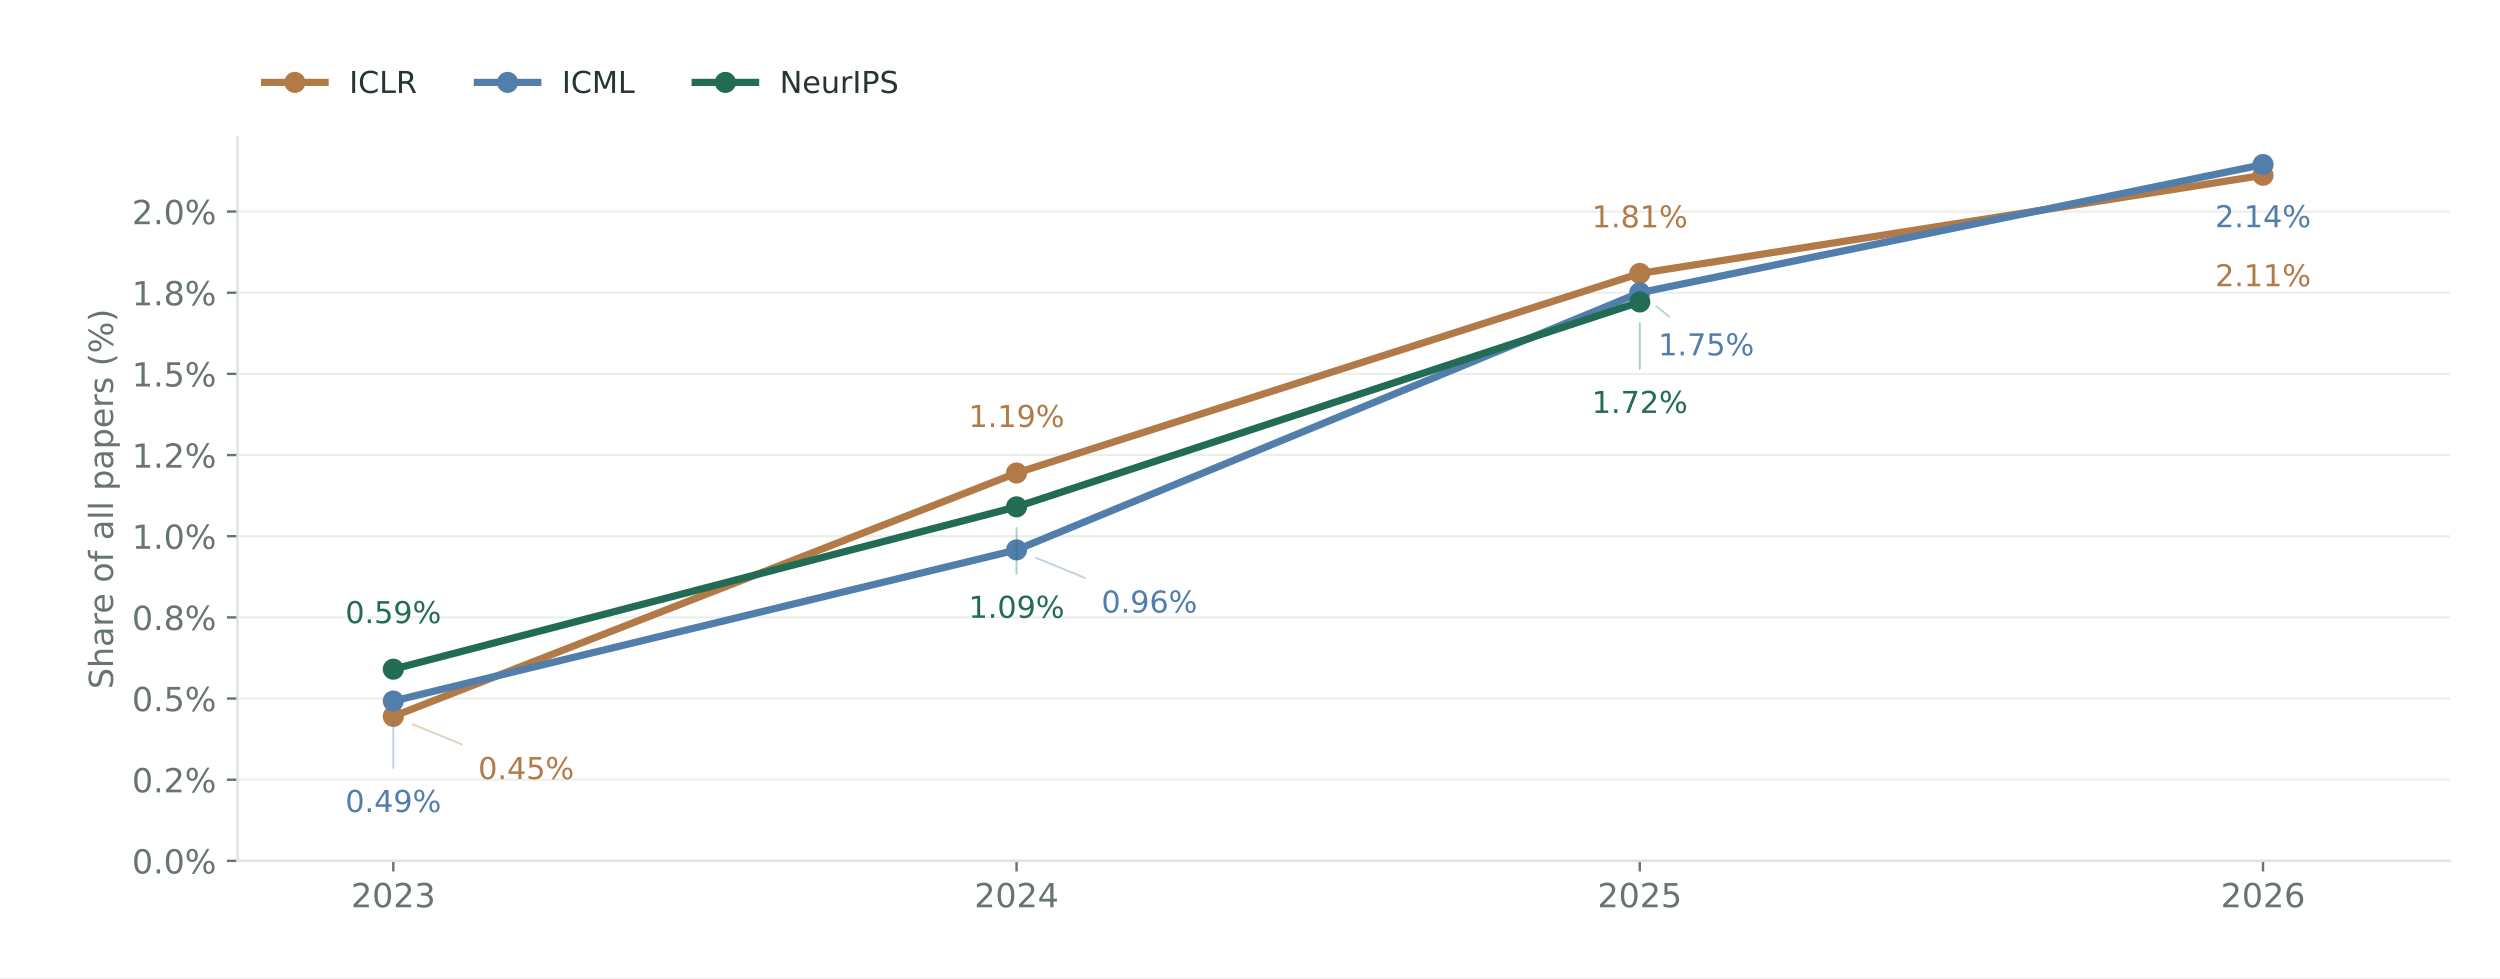
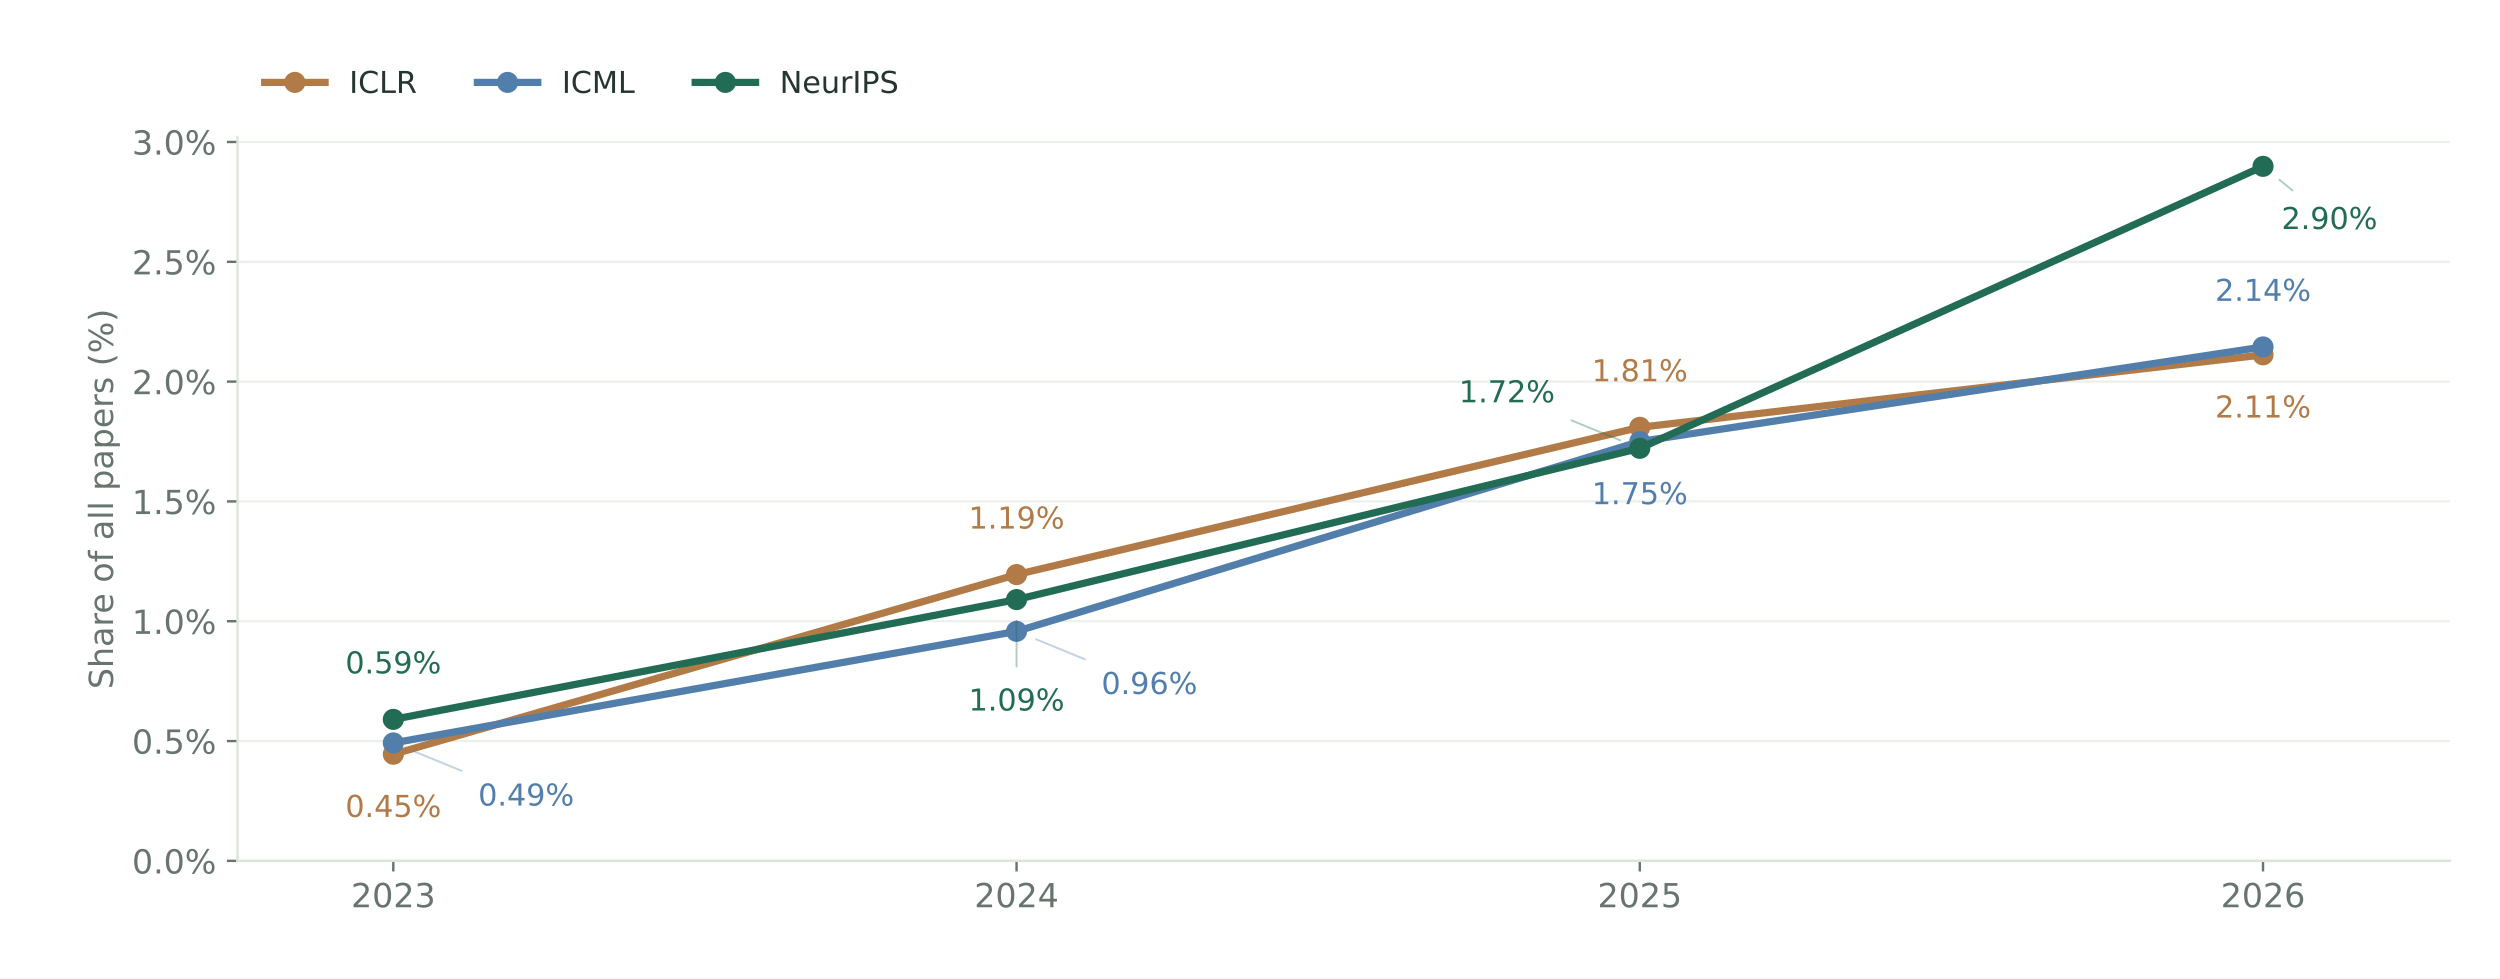
<svg xmlns="http://www.w3.org/2000/svg" xmlns:xlink="http://www.w3.org/1999/xlink" width="828pt" height="324pt" viewBox="0 0 828 324" version="1.1">
  <defs>
    <style type="text/css">*{stroke-linejoin: round; stroke-linecap: butt}</style>
  </defs>
  <g id="figure_1">
    <g id="patch_1">
      <path d="M 0 324  L 828 324  L 828 0  L 0 0  z " style="fill: #ffffff" />
    </g>
    <g id="axes_1">
      <g id="patch_2">
        <path d="M 78.66 285.12  L 811.44 285.12  L 811.44 45.36  L 78.66 45.36  z " style="fill: #ffffff" />
      </g>
      <g id="matplotlib.axis_1">
        <g id="xtick_1">
          <g id="line2d_1">
            <defs>
-               <path id="mc54811710c" d="M 0 0  L 0 3.5  " style="stroke: #67756e; stroke-width: 0.8" />
+               <path id="mcbb208162b" d="M 0 0  L 0 3.5  " style="stroke: #67756e; stroke-width: 0.8" />
            </defs>
            <g>
-               <use xlink:href="#mc54811710c" x="130.264" y="285.12" style="fill: #67756e; stroke: #67756e; stroke-width: 0.8" />
+               <use xlink:href="#mcbb208162b" x="130.264" y="285.12" style="fill: #67756e; stroke: #67756e; stroke-width: 0.8" />
            </g>
          </g>
          <g id="text_1">
            <text style="font-size: 11px; font-family: 'DejaVu Sans'; text-anchor: middle; fill: #67756e" x="130.264" y="300.478" transform="rotate(-0 130.2642 300.4783)">2023</text>
          </g>
        </g>
        <g id="xtick_2">
          <g id="line2d_2">
            <g>
-               <use xlink:href="#mc54811710c" x="336.681" y="285.12" style="fill: #67756e; stroke: #67756e; stroke-width: 0.8" />
+               <use xlink:href="#mcbb208162b" x="336.681" y="285.12" style="fill: #67756e; stroke: #67756e; stroke-width: 0.8" />
            </g>
          </g>
          <g id="text_2">
            <text style="font-size: 11px; font-family: 'DejaVu Sans'; text-anchor: middle; fill: #67756e" x="336.681" y="300.478" transform="rotate(-0 336.6811 300.4783)">2024</text>
          </g>
        </g>
        <g id="xtick_3">
          <g id="line2d_3">
            <g>
-               <use xlink:href="#mc54811710c" x="543.098" y="285.12" style="fill: #67756e; stroke: #67756e; stroke-width: 0.8" />
+               <use xlink:href="#mcbb208162b" x="543.098" y="285.12" style="fill: #67756e; stroke: #67756e; stroke-width: 0.8" />
            </g>
          </g>
          <g id="text_3">
            <text style="font-size: 11px; font-family: 'DejaVu Sans'; text-anchor: middle; fill: #67756e" x="543.098" y="300.478" transform="rotate(-0 543.098 300.4783)">2025</text>
          </g>
        </g>
        <g id="xtick_4">
          <g id="line2d_4">
            <g>
-               <use xlink:href="#mc54811710c" x="749.515" y="285.12" style="fill: #67756e; stroke: #67756e; stroke-width: 0.8" />
+               <use xlink:href="#mcbb208162b" x="749.515" y="285.12" style="fill: #67756e; stroke: #67756e; stroke-width: 0.8" />
            </g>
          </g>
          <g id="text_4">
            <text style="font-size: 11px; font-family: 'DejaVu Sans'; text-anchor: middle; fill: #67756e" x="749.515" y="300.478" transform="rotate(-0 749.5149 300.4783)">2026</text>
          </g>
        </g>
      </g>
      <g id="matplotlib.axis_2">
        <g id="ytick_1">
          <g id="line2d_5">
-             <path d="M 78.66 285.12  L 811.44 285.12  " clip-path="url(#p00af0c509d)" style="fill: none; stroke: #dde4dc; stroke-opacity: 0.6; stroke-width: 0.7; stroke-linecap: square" />
+             <path d="M 78.66 285.12  L 811.44 285.12  " clip-path="url(#p59016a534e)" style="fill: none; stroke: #dde4dc; stroke-opacity: 0.6; stroke-width: 0.7; stroke-linecap: square" />
          </g>
          <g id="line2d_6">
            <defs>
-               <path id="m486e257e75" d="M 0 0  L -3.5 0  " style="stroke: #67756e; stroke-width: 0.8" />
+               <path id="m31f74e83a8" d="M 0 0  L -3.5 0  " style="stroke: #67756e; stroke-width: 0.8" />
            </defs>
            <g>
-               <use xlink:href="#m486e257e75" x="78.66" y="285.12" style="fill: #67756e; stroke: #67756e; stroke-width: 0.8" />
+               <use xlink:href="#m31f74e83a8" x="78.66" y="285.12" style="fill: #67756e; stroke: #67756e; stroke-width: 0.8" />
            </g>
          </g>
          <g id="text_5">
            <text style="font-size: 11px; font-family: 'DejaVu Sans'; text-anchor: end; fill: #67756e" x="71.66" y="289.299" transform="rotate(-0 71.66 289.2991)">0.0%</text>
          </g>
        </g>
        <g id="ytick_2">
          <g id="line2d_7">
-             <path d="M 78.66 258.238  L 811.44 258.238  " clip-path="url(#p00af0c509d)" style="fill: none; stroke: #dde4dc; stroke-opacity: 0.6; stroke-width: 0.7; stroke-linecap: square" />
+             <path d="M 78.66 245.437  L 811.44 245.437  " clip-path="url(#p59016a534e)" style="fill: none; stroke: #dde4dc; stroke-opacity: 0.6; stroke-width: 0.7; stroke-linecap: square" />
          </g>
          <g id="line2d_8">
            <g>
-               <use xlink:href="#m486e257e75" x="78.66" y="258.238" style="fill: #67756e; stroke: #67756e; stroke-width: 0.8" />
+               <use xlink:href="#m31f74e83a8" x="78.66" y="245.437" style="fill: #67756e; stroke: #67756e; stroke-width: 0.8" />
            </g>
          </g>
          <g id="text_6">
-             <text style="font-size: 11px; font-family: 'DejaVu Sans'; text-anchor: end; fill: #67756e" x="71.66" y="262.417" transform="rotate(-0 71.66 262.4173)">0.2%</text>
+             <text style="font-size: 11px; font-family: 'DejaVu Sans'; text-anchor: end; fill: #67756e" x="71.66" y="249.616" transform="rotate(-0 71.66 249.6162)">0.5%</text>
          </g>
        </g>
        <g id="ytick_3">
          <g id="line2d_9">
-             <path d="M 78.66 231.356  L 811.44 231.356  " clip-path="url(#p00af0c509d)" style="fill: none; stroke: #dde4dc; stroke-opacity: 0.6; stroke-width: 0.7; stroke-linecap: square" />
+             <path d="M 78.66 205.754  L 811.44 205.754  " clip-path="url(#p59016a534e)" style="fill: none; stroke: #dde4dc; stroke-opacity: 0.6; stroke-width: 0.7; stroke-linecap: square" />
          </g>
          <g id="line2d_10">
            <g>
-               <use xlink:href="#m486e257e75" x="78.66" y="231.356" style="fill: #67756e; stroke: #67756e; stroke-width: 0.8" />
+               <use xlink:href="#m31f74e83a8" x="78.66" y="205.754" style="fill: #67756e; stroke: #67756e; stroke-width: 0.8" />
            </g>
          </g>
          <g id="text_7">
-             <text style="font-size: 11px; font-family: 'DejaVu Sans'; text-anchor: end; fill: #67756e" x="71.66" y="235.536" transform="rotate(-0 71.66 235.5355)">0.5%</text>
+             <text style="font-size: 11px; font-family: 'DejaVu Sans'; text-anchor: end; fill: #67756e" x="71.66" y="209.933" transform="rotate(-0 71.66 209.9332)">1.0%</text>
          </g>
        </g>
        <g id="ytick_4">
          <g id="line2d_11">
-             <path d="M 78.66 204.475  L 811.44 204.475  " clip-path="url(#p00af0c509d)" style="fill: none; stroke: #dde4dc; stroke-opacity: 0.6; stroke-width: 0.7; stroke-linecap: square" />
+             <path d="M 78.66 166.071  L 811.44 166.071  " clip-path="url(#p59016a534e)" style="fill: none; stroke: #dde4dc; stroke-opacity: 0.6; stroke-width: 0.7; stroke-linecap: square" />
          </g>
          <g id="line2d_12">
            <g>
-               <use xlink:href="#m486e257e75" x="78.66" y="204.475" style="fill: #67756e; stroke: #67756e; stroke-width: 0.8" />
+               <use xlink:href="#m31f74e83a8" x="78.66" y="166.071" style="fill: #67756e; stroke: #67756e; stroke-width: 0.8" />
            </g>
          </g>
          <g id="text_8">
-             <text style="font-size: 11px; font-family: 'DejaVu Sans'; text-anchor: end; fill: #67756e" x="71.66" y="208.654" transform="rotate(-0 71.66 208.6537)">0.8%</text>
+             <text style="font-size: 11px; font-family: 'DejaVu Sans'; text-anchor: end; fill: #67756e" x="71.66" y="170.25" transform="rotate(-0 71.66 170.2502)">1.5%</text>
          </g>
        </g>
        <g id="ytick_5">
          <g id="line2d_13">
-             <path d="M 78.66 177.593  L 811.44 177.593  " clip-path="url(#p00af0c509d)" style="fill: none; stroke: #dde4dc; stroke-opacity: 0.6; stroke-width: 0.7; stroke-linecap: square" />
+             <path d="M 78.66 126.388  L 811.44 126.388  " clip-path="url(#p59016a534e)" style="fill: none; stroke: #dde4dc; stroke-opacity: 0.6; stroke-width: 0.7; stroke-linecap: square" />
          </g>
          <g id="line2d_14">
            <g>
-               <use xlink:href="#m486e257e75" x="78.66" y="177.593" style="fill: #67756e; stroke: #67756e; stroke-width: 0.8" />
+               <use xlink:href="#m31f74e83a8" x="78.66" y="126.388" style="fill: #67756e; stroke: #67756e; stroke-width: 0.8" />
            </g>
          </g>
          <g id="text_9">
-             <text style="font-size: 11px; font-family: 'DejaVu Sans'; text-anchor: end; fill: #67756e" x="71.66" y="181.772" transform="rotate(-0 71.66 181.7719)">1.0%</text>
+             <text style="font-size: 11px; font-family: 'DejaVu Sans'; text-anchor: end; fill: #67756e" x="71.66" y="130.567" transform="rotate(-0 71.66 130.5673)">2.0%</text>
          </g>
        </g>
        <g id="ytick_6">
          <g id="line2d_15">
-             <path d="M 78.66 150.711  L 811.44 150.711  " clip-path="url(#p00af0c509d)" style="fill: none; stroke: #dde4dc; stroke-opacity: 0.6; stroke-width: 0.7; stroke-linecap: square" />
+             <path d="M 78.66 86.705  L 811.44 86.705  " clip-path="url(#p59016a534e)" style="fill: none; stroke: #dde4dc; stroke-opacity: 0.6; stroke-width: 0.7; stroke-linecap: square" />
          </g>
          <g id="line2d_16">
            <g>
-               <use xlink:href="#m486e257e75" x="78.66" y="150.711" style="fill: #67756e; stroke: #67756e; stroke-width: 0.8" />
+               <use xlink:href="#m31f74e83a8" x="78.66" y="86.705" style="fill: #67756e; stroke: #67756e; stroke-width: 0.8" />
            </g>
          </g>
          <g id="text_10">
-             <text style="font-size: 11px; font-family: 'DejaVu Sans'; text-anchor: end; fill: #67756e" x="71.66" y="154.89" transform="rotate(-0 71.66 154.8901)">1.2%</text>
+             <text style="font-size: 11px; font-family: 'DejaVu Sans'; text-anchor: end; fill: #67756e" x="71.66" y="90.884" transform="rotate(-0 71.66 90.88429)">2.5%</text>
          </g>
        </g>
        <g id="ytick_7">
          <g id="line2d_17">
-             <path d="M 78.66 123.829  L 811.44 123.829  " clip-path="url(#p00af0c509d)" style="fill: none; stroke: #dde4dc; stroke-opacity: 0.6; stroke-width: 0.7; stroke-linecap: square" />
+             <path d="M 78.66 47.022  L 811.44 47.022  " clip-path="url(#p59016a534e)" style="fill: none; stroke: #dde4dc; stroke-opacity: 0.6; stroke-width: 0.7; stroke-linecap: square" />
          </g>
          <g id="line2d_18">
            <g>
-               <use xlink:href="#m486e257e75" x="78.66" y="123.829" style="fill: #67756e; stroke: #67756e; stroke-width: 0.8" />
+               <use xlink:href="#m31f74e83a8" x="78.66" y="47.022" style="fill: #67756e; stroke: #67756e; stroke-width: 0.8" />
            </g>
          </g>
          <g id="text_11">
-             <text style="font-size: 11px; font-family: 'DejaVu Sans'; text-anchor: end; fill: #67756e" x="71.66" y="128.008" transform="rotate(-0 71.66 128.0083)">1.5%</text>
-           </g>
-         </g>
-         <g id="ytick_8">
-           <g id="line2d_19">
-             <path d="M 78.66 96.947  L 811.44 96.947  " clip-path="url(#p00af0c509d)" style="fill: none; stroke: #dde4dc; stroke-opacity: 0.6; stroke-width: 0.7; stroke-linecap: square" />
-           </g>
-           <g id="line2d_20">
-             <g>
-               <use xlink:href="#m486e257e75" x="78.66" y="96.947" style="fill: #67756e; stroke: #67756e; stroke-width: 0.8" />
-             </g>
-           </g>
-           <g id="text_12">
-             <text style="font-size: 11px; font-family: 'DejaVu Sans'; text-anchor: end; fill: #67756e" x="71.66" y="101.126" transform="rotate(-0 71.66 101.1264)">1.8%</text>
-           </g>
-         </g>
-         <g id="ytick_9">
-           <g id="line2d_21">
-             <path d="M 78.66 70.065  L 811.44 70.065  " clip-path="url(#p00af0c509d)" style="fill: none; stroke: #dde4dc; stroke-opacity: 0.6; stroke-width: 0.7; stroke-linecap: square" />
-           </g>
-           <g id="line2d_22">
-             <g>
-               <use xlink:href="#m486e257e75" x="78.66" y="70.065" style="fill: #67756e; stroke: #67756e; stroke-width: 0.8" />
-             </g>
-           </g>
-           <g id="text_13">
-             <text style="font-size: 11px; font-family: 'DejaVu Sans'; text-anchor: end; fill: #67756e" x="71.66" y="74.245" transform="rotate(-0 71.66 74.24463)">2.0%</text>
-           </g>
-         </g>
-         <g id="text_14">
+             <text style="font-size: 11px; font-family: 'DejaVu Sans'; text-anchor: end; fill: #67756e" x="71.66" y="51.201" transform="rotate(-0 71.66 51.20132)">3.0%</text>
+           </g>
+         </g>
+         <g id="text_12">
          <text style="font-size: 11px; font-family: 'DejaVu Sans'; text-anchor: middle; fill: #67756e" x="37.427" y="165.24" transform="rotate(-90 37.42719 165.24)">Share of all papers (%)</text>
        </g>
      </g>
-       <g id="line2d_23">
-         <path d="M 130.264 237.269  L 336.681 156.658  L 543.098 90.566  L 749.515 58.049  " clip-path="url(#p00af0c509d)" style="fill: none; stroke: #b17a46; stroke-width: 2.4; stroke-linecap: square" />
+       <g id="line2d_19">
+         <path d="M 130.264 249.801  L 336.681 190.302  L 543.098 141.52  L 749.515 117.519  " clip-path="url(#p59016a534e)" style="fill: none; stroke: #b17a46; stroke-width: 2.4; stroke-linecap: square" />
        <defs>
-           <path id="m6c4ccbfe15" d="M 0 3  C 0.796 3 1.559 2.684 2.121 2.121  C 2.684 1.559 3 0.796 3 0  C 3 -0.796 2.684 -1.559 2.121 -2.121  C 1.559 -2.684 0.796 -3 0 -3  C -0.796 -3 -1.559 -2.684 -2.121 -2.121  C -2.684 -1.559 -3 -0.796 -3 0  C -3 0.796 -2.684 1.559 -2.121 2.121  C -1.559 2.684 -0.796 3 0 3  z " style="stroke: #b17a46" />
+           <path id="mf5473741ec" d="M 0 3  C 0.796 3 1.559 2.684 2.121 2.121  C 2.684 1.559 3 0.796 3 0  C 3 -0.796 2.684 -1.559 2.121 -2.121  C 1.559 -2.684 0.796 -3 0 -3  C -0.796 -3 -1.559 -2.684 -2.121 -2.121  C -2.684 -1.559 -3 -0.796 -3 0  C -3 0.796 -2.684 1.559 -2.121 2.121  C -1.559 2.684 -0.796 3 0 3  z " style="stroke: #b17a46" />
        </defs>
-         <g clip-path="url(#p00af0c509d)">
-           <use xlink:href="#m6c4ccbfe15" x="130.264" y="237.269" style="fill: #b17a46; stroke: #b17a46" />
-           <use xlink:href="#m6c4ccbfe15" x="336.681" y="156.658" style="fill: #b17a46; stroke: #b17a46" />
-           <use xlink:href="#m6c4ccbfe15" x="543.098" y="90.566" style="fill: #b17a46; stroke: #b17a46" />
-           <use xlink:href="#m6c4ccbfe15" x="749.515" y="58.049" style="fill: #b17a46; stroke: #b17a46" />
-         </g>
-       </g>
-       <g id="line2d_24">
-         <path d="M 130.264 232.18  L 336.681 182.125  L 543.098 96.939  L 749.515 54.499  " clip-path="url(#p00af0c509d)" style="fill: none; stroke: #527eac; stroke-width: 2.4; stroke-linecap: square" />
+         <g clip-path="url(#p59016a534e)">
+           <use xlink:href="#mf5473741ec" x="130.264" y="249.801" style="fill: #b17a46; stroke: #b17a46" />
+           <use xlink:href="#mf5473741ec" x="336.681" y="190.302" style="fill: #b17a46; stroke: #b17a46" />
+           <use xlink:href="#mf5473741ec" x="543.098" y="141.52" style="fill: #b17a46; stroke: #b17a46" />
+           <use xlink:href="#mf5473741ec" x="749.515" y="117.519" style="fill: #b17a46; stroke: #b17a46" />
+         </g>
+       </g>
+       <g id="line2d_20">
+         <path d="M 130.264 246.045  L 336.681 209.099  L 543.098 146.224  L 749.515 114.898  " clip-path="url(#p59016a534e)" style="fill: none; stroke: #527eac; stroke-width: 2.4; stroke-linecap: square" />
        <defs>
-           <path id="m7829795f80" d="M 0 3  C 0.796 3 1.559 2.684 2.121 2.121  C 2.684 1.559 3 0.796 3 0  C 3 -0.796 2.684 -1.559 2.121 -2.121  C 1.559 -2.684 0.796 -3 0 -3  C -0.796 -3 -1.559 -2.684 -2.121 -2.121  C -2.684 -1.559 -3 -0.796 -3 0  C -3 0.796 -2.684 1.559 -2.121 2.121  C -1.559 2.684 -0.796 3 0 3  z " style="stroke: #527eac" />
+           <path id="m844b88e08f" d="M 0 3  C 0.796 3 1.559 2.684 2.121 2.121  C 2.684 1.559 3 0.796 3 0  C 3 -0.796 2.684 -1.559 2.121 -2.121  C 1.559 -2.684 0.796 -3 0 -3  C -0.796 -3 -1.559 -2.684 -2.121 -2.121  C -2.684 -1.559 -3 -0.796 -3 0  C -3 0.796 -2.684 1.559 -2.121 2.121  C -1.559 2.684 -0.796 3 0 3  z " style="stroke: #527eac" />
        </defs>
-         <g clip-path="url(#p00af0c509d)">
-           <use xlink:href="#m7829795f80" x="130.264" y="232.18" style="fill: #527eac; stroke: #527eac" />
-           <use xlink:href="#m7829795f80" x="336.681" y="182.125" style="fill: #527eac; stroke: #527eac" />
-           <use xlink:href="#m7829795f80" x="543.098" y="96.939" style="fill: #527eac; stroke: #527eac" />
-           <use xlink:href="#m7829795f80" x="749.515" y="54.499" style="fill: #527eac; stroke: #527eac" />
-         </g>
-       </g>
-       <g id="line2d_25">
-         <path d="M 130.264 221.633  L 336.681 167.866  L 543.098 100.009  " clip-path="url(#p00af0c509d)" style="fill: none; stroke: #226b54; stroke-width: 2.4; stroke-linecap: square" />
+         <g clip-path="url(#p59016a534e)">
+           <use xlink:href="#m844b88e08f" x="130.264" y="246.045" style="fill: #527eac; stroke: #527eac" />
+           <use xlink:href="#m844b88e08f" x="336.681" y="209.099" style="fill: #527eac; stroke: #527eac" />
+           <use xlink:href="#m844b88e08f" x="543.098" y="146.224" style="fill: #527eac; stroke: #527eac" />
+           <use xlink:href="#m844b88e08f" x="749.515" y="114.898" style="fill: #527eac; stroke: #527eac" />
+         </g>
+       </g>
+       <g id="line2d_21">
+         <path d="M 130.264 238.26  L 336.681 198.575  L 543.098 148.489  L 749.515 55.095  " clip-path="url(#p59016a534e)" style="fill: none; stroke: #226b54; stroke-width: 2.4; stroke-linecap: square" />
        <defs>
-           <path id="md5b6fcc2dc" d="M 0 3  C 0.796 3 1.559 2.684 2.121 2.121  C 2.684 1.559 3 0.796 3 0  C 3 -0.796 2.684 -1.559 2.121 -2.121  C 1.559 -2.684 0.796 -3 0 -3  C -0.796 -3 -1.559 -2.684 -2.121 -2.121  C -2.684 -1.559 -3 -0.796 -3 0  C -3 0.796 -2.684 1.559 -2.121 2.121  C -1.559 2.684 -0.796 3 0 3  z " style="stroke: #226b54" />
+           <path id="m433026be19" d="M 0 3  C 0.796 3 1.559 2.684 2.121 2.121  C 2.684 1.559 3 0.796 3 0  C 3 -0.796 2.684 -1.559 2.121 -2.121  C 1.559 -2.684 0.796 -3 0 -3  C -0.796 -3 -1.559 -2.684 -2.121 -2.121  C -2.684 -1.559 -3 -0.796 -3 0  C -3 0.796 -2.684 1.559 -2.121 2.121  C -1.559 2.684 -0.796 3 0 3  z " style="stroke: #226b54" />
        </defs>
-         <g clip-path="url(#p00af0c509d)">
-           <use xlink:href="#md5b6fcc2dc" x="130.264" y="221.633" style="fill: #226b54; stroke: #226b54" />
-           <use xlink:href="#md5b6fcc2dc" x="336.681" y="167.866" style="fill: #226b54; stroke: #226b54" />
-           <use xlink:href="#md5b6fcc2dc" x="543.098" y="100.009" style="fill: #226b54; stroke: #226b54" />
+         <g clip-path="url(#p59016a534e)">
+           <use xlink:href="#m433026be19" x="130.264" y="238.26" style="fill: #226b54; stroke: #226b54" />
+           <use xlink:href="#m433026be19" x="336.681" y="198.575" style="fill: #226b54; stroke: #226b54" />
+           <use xlink:href="#m433026be19" x="543.098" y="148.489" style="fill: #226b54; stroke: #226b54" />
+           <use xlink:href="#m433026be19" x="749.515" y="55.095" style="fill: #226b54; stroke: #226b54" />
        </g>
      </g>
      <g id="patch_3">
        <path d="M 78.66 285.12  L 78.66 45.36  " style="fill: none; stroke: #dde4dc; stroke-width: 0.8; stroke-linejoin: miter; stroke-linecap: square" />
      </g>
      <g id="patch_4">
        <path d="M 78.66 285.12  L 811.44 285.12  " style="fill: none; stroke: #dde4dc; stroke-width: 0.8; stroke-linejoin: miter; stroke-linecap: square" />
      </g>
+       <g id="text_13">
+         <text style="font-size: 10px; font-family: 'DejaVu Sans'; text-anchor: middle; fill: #226b54" x="130.264" y="223.019" transform="rotate(-0 130.2642 223.0194)">0.59%</text>
+       </g>
+       <g id="patch_5">
+         <path d="M 152.921 255.313  Q 144.833 252.005 136.744 248.696  " style="fill: none; opacity: 0.35; stroke: #527eac; stroke-width: 0.65; stroke-linecap: round" />
+       </g>
+       <g id="text_14">
+         <text style="font-size: 10px; font-family: 'DejaVu Sans'; text-anchor: middle; fill: #527eac" x="174.264" y="266.804" transform="rotate(-0 174.2642 266.8042)">0.49%</text>
+       </g>
      <g id="text_15">
-         <text style="font-size: 10px; font-family: 'DejaVu Sans'; text-anchor: middle; fill: #226b54" x="130.264" y="206.392" transform="rotate(-0 130.2642 206.3922)">0.59%</text>
-       </g>
-       <g id="patch_5">
-         <path d="M 130.264 254.347  Q 130.264 246.764 130.264 239.18  " style="fill: none; opacity: 0.35; stroke: #527eac; stroke-width: 0.65; stroke-linecap: round" />
+         <text style="font-size: 10px; font-family: 'DejaVu Sans'; text-anchor: middle; fill: #b17a46" x="130.264" y="270.561" transform="rotate(-0 130.2642 270.5608)">0.45%</text>
      </g>
      <g id="text_16">
-         <text style="font-size: 10px; font-family: 'DejaVu Sans'; text-anchor: middle; fill: #527eac" x="130.264" y="268.939" transform="rotate(-0 130.2642 268.9393)">0.49%</text>
+         <text style="font-size: 10px; font-family: 'DejaVu Sans'; text-anchor: middle; fill: #b17a46" x="336.681" y="175.062" transform="rotate(-0 336.6811 175.0617)">1.19%</text>
      </g>
      <g id="patch_6">
-         <path d="M 152.921 246.538  Q 144.833 243.229 136.744 239.92  " style="fill: none; opacity: 0.35; stroke: #b17a46; stroke-width: 0.65; stroke-linecap: round" />
+         <path d="M 336.681 220.742  Q 336.681 213.158 336.681 205.575  " style="fill: none; opacity: 0.35; stroke: #226b54; stroke-width: 0.65; stroke-linecap: round" />
      </g>
      <g id="text_17">
-         <text style="font-size: 10px; font-family: 'DejaVu Sans'; text-anchor: middle; fill: #b17a46" x="174.264" y="258.029" transform="rotate(-0 174.2642 258.0287)">0.45%</text>
+         <text style="font-size: 10px; font-family: 'DejaVu Sans'; text-anchor: middle; fill: #226b54" x="336.681" y="235.334" transform="rotate(-0 336.6811 235.3341)">1.09%</text>
+       </g>
+       <g id="patch_7">
+         <path d="M 359.338 218.368  Q 351.249 215.059 343.161 211.75  " style="fill: none; opacity: 0.35; stroke: #527eac; stroke-width: 0.65; stroke-linecap: round" />
      </g>
      <g id="text_18">
-         <text style="font-size: 10px; font-family: 'DejaVu Sans'; text-anchor: middle; fill: #b17a46" x="336.681" y="141.418" transform="rotate(-0 336.6811 141.4176)">1.19%</text>
-       </g>
-       <g id="patch_7">
-         <path d="M 336.681 190.033  Q 336.681 182.45 336.681 174.866  " style="fill: none; opacity: 0.35; stroke: #226b54; stroke-width: 0.65; stroke-linecap: round" />
+         <text style="font-size: 10px; font-family: 'DejaVu Sans'; text-anchor: middle; fill: #527eac" x="380.681" y="229.858" transform="rotate(-0 380.6811 229.8584)">0.96%</text>
      </g>
      <g id="text_19">
-         <text style="font-size: 10px; font-family: 'DejaVu Sans'; text-anchor: middle; fill: #226b54" x="336.681" y="204.625" transform="rotate(-0 336.6811 204.6254)">1.09%</text>
+         <text style="font-size: 10px; font-family: 'DejaVu Sans'; text-anchor: middle; fill: #b17a46" x="543.098" y="126.279" transform="rotate(-0 543.098 126.2791)">1.81%</text>
+       </g>
+       <g id="text_20">
+         <text style="font-size: 10px; font-family: 'DejaVu Sans'; text-anchor: middle; fill: #527eac" x="543.098" y="166.983" transform="rotate(-0 543.098 166.9829)">1.75%</text>
      </g>
      <g id="patch_8">
-         <path d="M 359.338 191.393  Q 351.249 188.084 343.161 184.775  " style="fill: none; opacity: 0.35; stroke: #527eac; stroke-width: 0.65; stroke-linecap: round" />
-       </g>
-       <g id="text_20">
-         <text style="font-size: 10px; font-family: 'DejaVu Sans'; text-anchor: middle; fill: #527eac" x="380.681" y="202.884" transform="rotate(-0 380.6811 202.8839)">0.96%</text>
+         <path d="M 520.441 139.221  Q 528.53 142.53 536.618 145.838  " style="fill: none; opacity: 0.35; stroke: #226b54; stroke-width: 0.65; stroke-linecap: round" />
      </g>
      <g id="text_21">
-         <text style="font-size: 10px; font-family: 'DejaVu Sans'; text-anchor: middle; fill: #b17a46" x="543.098" y="75.326" transform="rotate(-0 543.098 75.3256)">1.81%</text>
+         <text style="font-size: 10px; font-family: 'DejaVu Sans'; text-anchor: middle; fill: #226b54" x="499.098" y="133.249" transform="rotate(-0 499.098 133.2486)">1.72%</text>
      </g>
      <g id="patch_9">
-         <path d="M 552.865 104.93  Q 550.692 103.152 548.518 101.374  " style="fill: none; opacity: 0.35; stroke: #527eac; stroke-width: 0.65; stroke-linecap: round" />
+         <path d="M 759.282 63.087  Q 757.108 61.308 754.935 59.53  " style="fill: none; opacity: 0.35; stroke: #226b54; stroke-width: 0.65; stroke-linecap: round" />
      </g>
      <g id="text_22">
-         <text style="font-size: 10px; font-family: 'DejaVu Sans'; text-anchor: middle; fill: #527eac" x="565.098" y="117.698" transform="rotate(-0 565.098 117.6984)">1.75%</text>
-       </g>
-       <g id="patch_10">
-         <path d="M 543.098 122.176  Q 543.098 114.592 543.098 107.009  " style="fill: none; opacity: 0.35; stroke: #226b54; stroke-width: 0.65; stroke-linecap: round" />
+         <text style="font-size: 10px; font-family: 'DejaVu Sans'; text-anchor: middle; fill: #226b54" x="771.515" y="75.855" transform="rotate(-0 771.5149 75.85468)">2.90%</text>
      </g>
      <g id="text_23">
-         <text style="font-size: 10px; font-family: 'DejaVu Sans'; text-anchor: middle; fill: #226b54" x="543.098" y="136.768" transform="rotate(-0 543.098 136.7681)">1.72%</text>
+         <text style="font-size: 10px; font-family: 'DejaVu Sans'; text-anchor: middle; fill: #527eac" x="749.515" y="99.658" transform="rotate(-0 749.5149 99.65752)">2.14%</text>
      </g>
      <g id="text_24">
-         <text style="font-size: 10px; font-family: 'DejaVu Sans'; text-anchor: middle; fill: #527eac" x="749.515" y="75.258" transform="rotate(-0 749.5149 75.25791)">2.14%</text>
-       </g>
-       <g id="text_25">
-         <text style="font-size: 10px; font-family: 'DejaVu Sans'; text-anchor: middle; fill: #b17a46" x="749.515" y="94.808" transform="rotate(-0 749.5149 94.80818)">2.11%</text>
+         <text style="font-size: 10px; font-family: 'DejaVu Sans'; text-anchor: middle; fill: #b17a46" x="749.515" y="138.278" transform="rotate(-0 749.5149 138.278)">2.11%</text>
      </g>
      <g id="legend_1">
-         <g id="line2d_26">
+         <g id="line2d_22">
          <path d="M 87.66 27.29  L 97.66 27.29  L 107.66 27.29  " style="fill: none; stroke: #b17a46; stroke-width: 2.4; stroke-linecap: square" />
          <g>
-             <use xlink:href="#m6c4ccbfe15" x="97.66" y="27.29" style="fill: #b17a46; stroke: #b17a46" />
-           </g>
-         </g>
-         <g id="text_26">
+             <use xlink:href="#mf5473741ec" x="97.66" y="27.29" style="fill: #b17a46; stroke: #b17a46" />
+           </g>
+         </g>
+         <g id="text_25">
          <text style="font-size: 10px; font-family: 'DejaVu Sans'; text-anchor: start; fill: #25352f" x="115.66" y="30.79" transform="rotate(-0 115.66 30.78964)">ICLR</text>
        </g>
-         <g id="line2d_27">
+         <g id="line2d_23">
          <path d="M 158.113 27.29  L 168.113 27.29  L 178.113 27.29  " style="fill: none; stroke: #527eac; stroke-width: 2.4; stroke-linecap: square" />
          <g>
-             <use xlink:href="#m7829795f80" x="168.113" y="27.29" style="fill: #527eac; stroke: #527eac" />
-           </g>
-         </g>
-         <g id="text_27">
+             <use xlink:href="#m844b88e08f" x="168.113" y="27.29" style="fill: #527eac; stroke: #527eac" />
+           </g>
+         </g>
+         <g id="text_26">
          <text style="font-size: 10px; font-family: 'DejaVu Sans'; text-anchor: start; fill: #25352f" x="186.113" y="30.79" transform="rotate(-0 186.1131 30.78964)">ICML</text>
        </g>
-         <g id="line2d_28">
+         <g id="line2d_24">
          <path d="M 230.246 27.29  L 240.246 27.29  L 250.246 27.29  " style="fill: none; stroke: #226b54; stroke-width: 2.4; stroke-linecap: square" />
          <g>
-             <use xlink:href="#md5b6fcc2dc" x="240.246" y="27.29" style="fill: #226b54; stroke: #226b54" />
-           </g>
-         </g>
-         <g id="text_28">
+             <use xlink:href="#m433026be19" x="240.246" y="27.29" style="fill: #226b54; stroke: #226b54" />
+           </g>
+         </g>
+         <g id="text_27">
          <text style="font-size: 10px; font-family: 'DejaVu Sans'; text-anchor: start; fill: #25352f" x="258.246" y="30.79" transform="rotate(-0 258.2459 30.78964)">NeurIPS</text>
        </g>
      </g>
    </g>
  </g>
  <defs>
-     <clipPath id="p00af0c509d">
+     <clipPath id="p59016a534e">
      <rect x="78.66" y="45.36" width="732.78" height="239.76" />
    </clipPath>
  </defs>
</svg>
